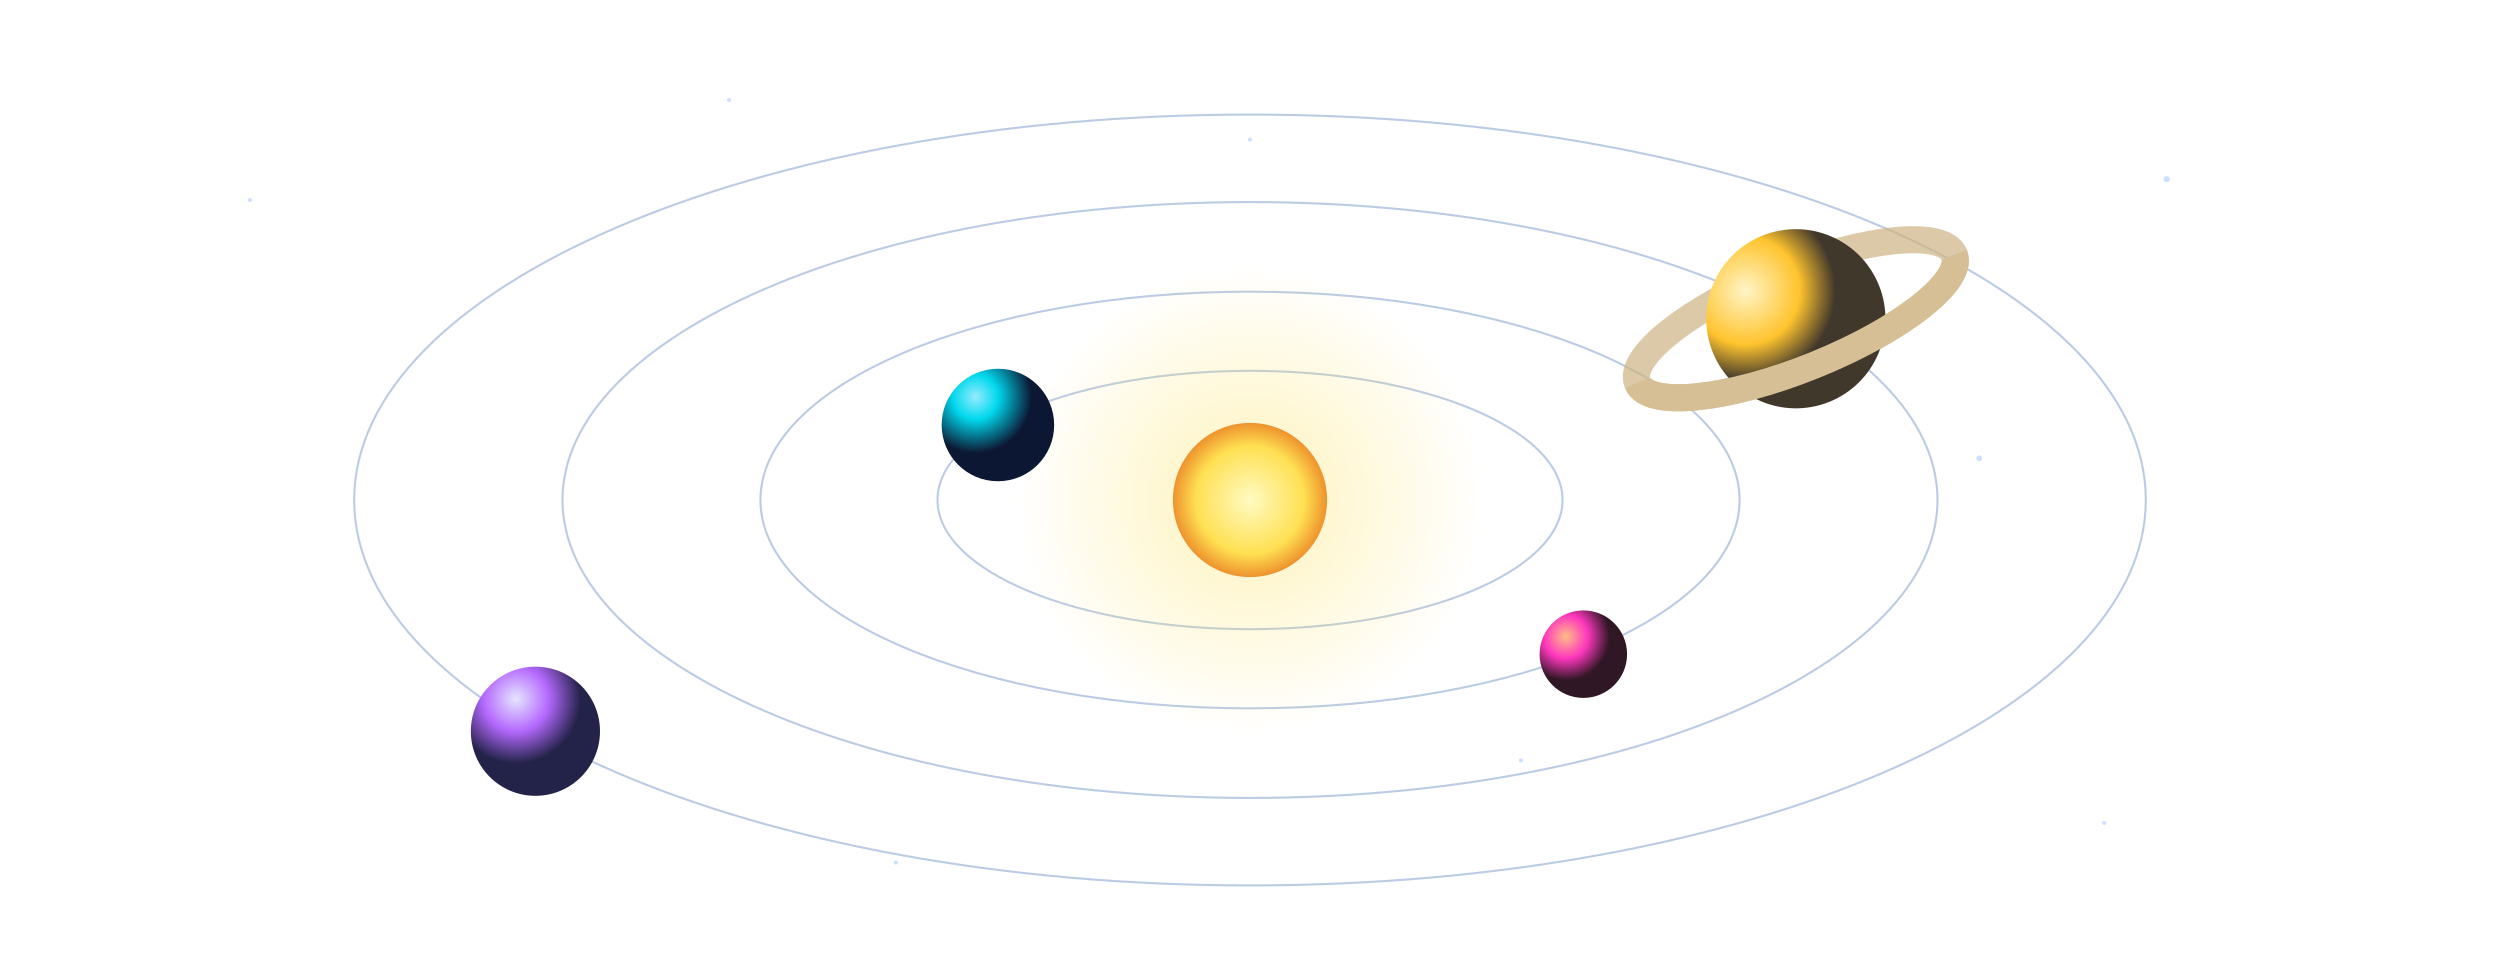
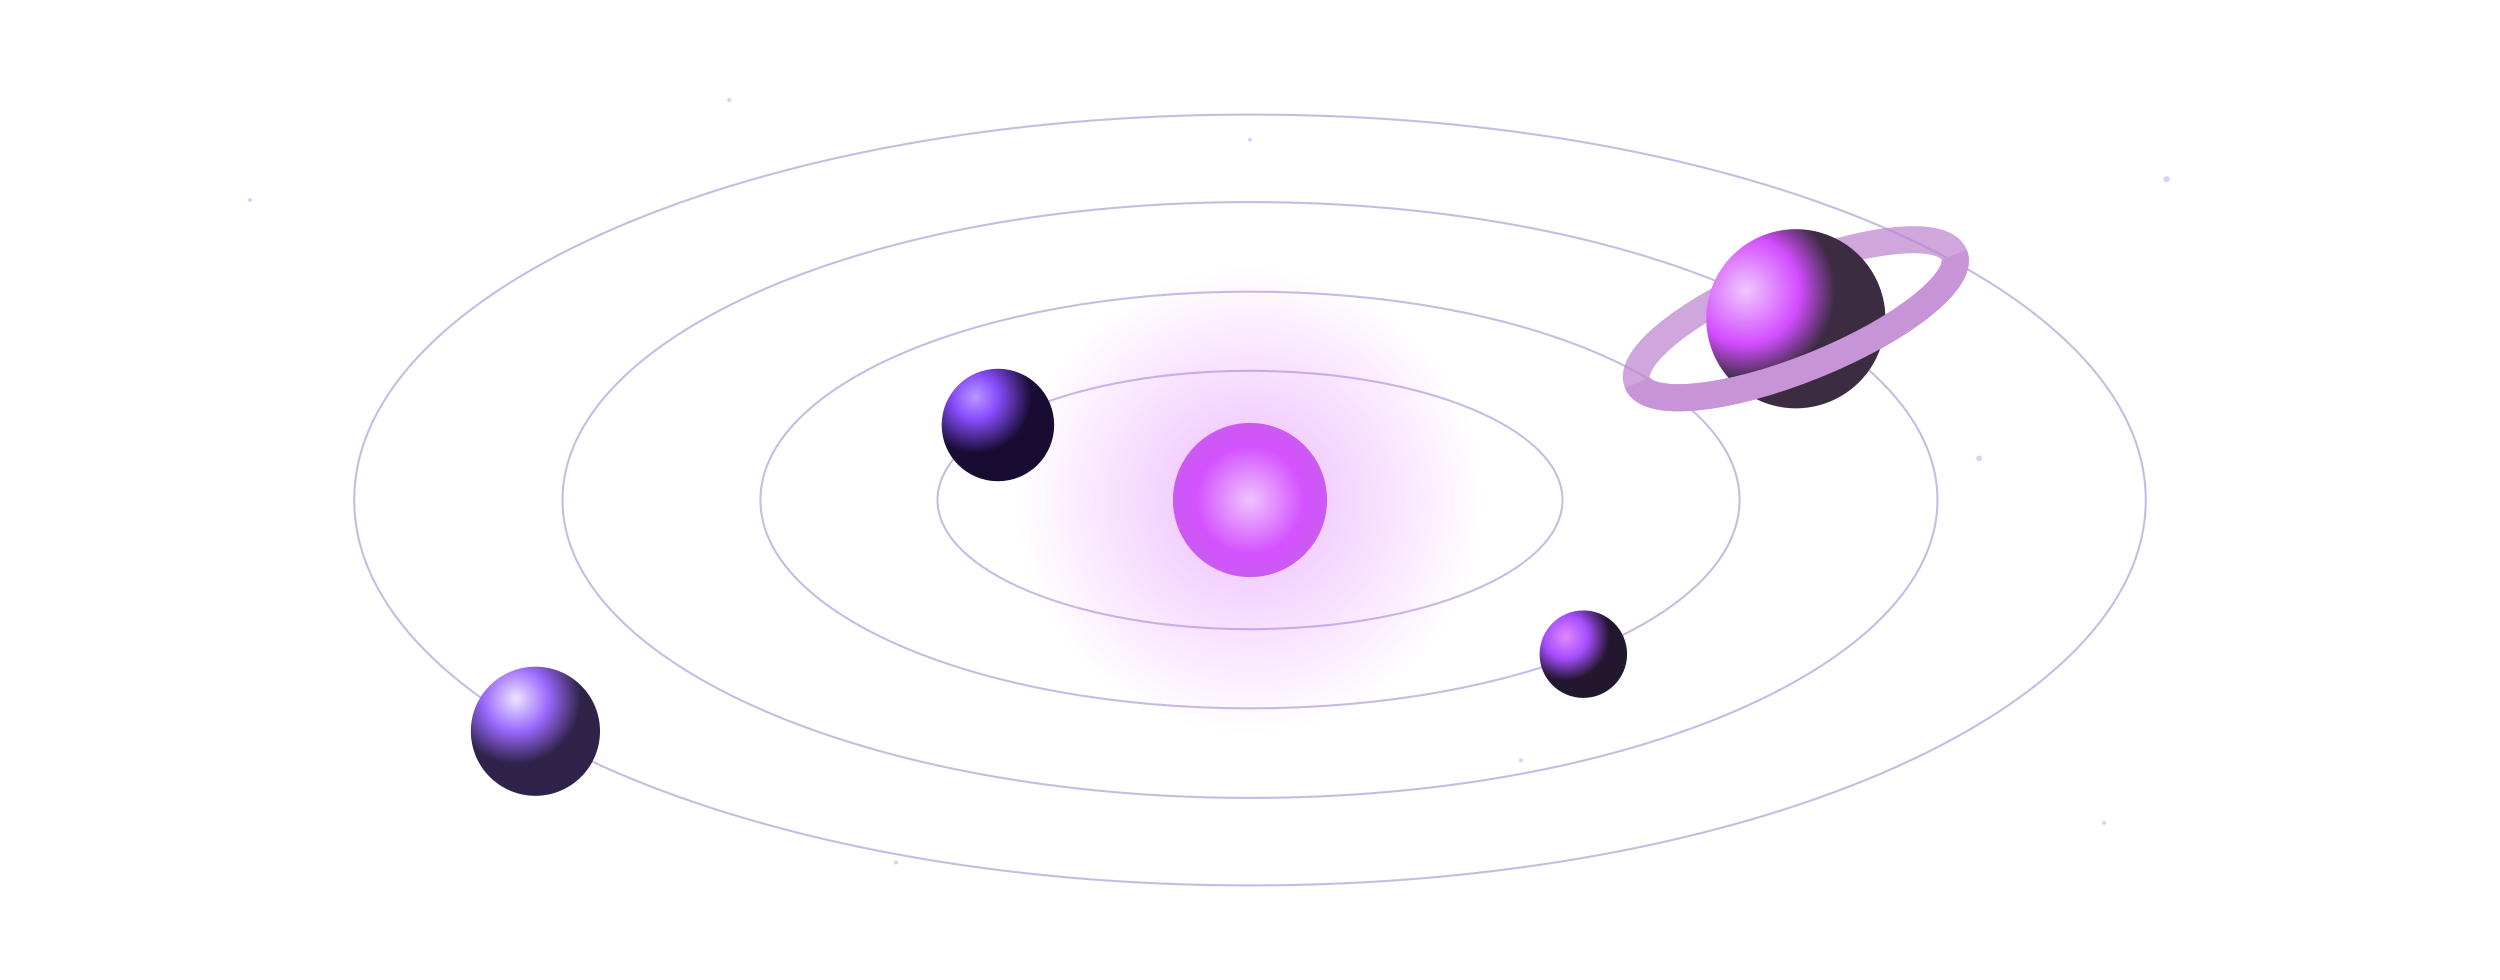
<svg xmlns="http://www.w3.org/2000/svg" viewBox="0 0 1200 470">
  <defs>
    <radialGradient id="sun">
-       <stop stop-color="#fffbc3" />
-       <stop offset=".7" stop-color="#ffe052" />
-       <stop offset="1" stop-color="#ee922d" />
+       <stop stop-color="#f0c3ff" />
+       <stop offset=".7" stop-color="#d452ff" />
+       <stop offset="1" stop-color="#cc5af2" />
    </radialGradient>
    <radialGradient id="halo">
-       <stop stop-color="#ffe052" stop-opacity=".4" />
-       <stop offset="1" stop-color="#ffe052" stop-opacity="0" />
+       <stop stop-color="#d452ff" stop-opacity=".4" />
+       <stop offset="1" stop-color="#d452ff" stop-opacity="0" />
    </radialGradient>
    <radialGradient id="blue" cx=".3" cy=".25">
-       <stop stop-color="#98ecff" />
-       <stop offset=".4" stop-color="#00d8ed" />
-       <stop offset="1" stop-color="#0c1733" />
+       <stop stop-color="#ba98ff" />
+       <stop offset=".4" stop-color="#884dff" />
+       <stop offset="1" stop-color="#190c33" />
    </radialGradient>
    <radialGradient id="red" cx=".3" cy=".3">
-       <stop stop-color="#ffbd87" />
-       <stop offset=".5" stop-color="#ff37be" />
-       <stop offset="1" stop-color="#301725" />
+       <stop stop-color="#e187ff" />
+       <stop offset=".5" stop-color="#a64dff" />
+       <stop offset="1" stop-color="#231730" />
    </radialGradient>
    <radialGradient id="gold" cx=".3" cy=".25">
-       <stop stop-color="#fff4c7" />
-       <stop offset=".6" stop-color="#ffc42e" />
-       <stop offset="1" stop-color="#41382c" />
+       <stop stop-color="#f1c7ff" />
+       <stop offset=".6" stop-color="#d24dff" />
+       <stop offset="1" stop-color="#3c2c41" />
    </radialGradient>
    <radialGradient id="ice" cx=".35" cy=".25">
-       <stop stop-color="#e5e6ff" />
-       <stop offset=".5" stop-color="#b569ff" />
-       <stop offset="1" stop-color="#232349" />
+       <stop stop-color="#eee5ff" />
+       <stop offset=".5" stop-color="#9b69ff" />
+       <stop offset="1" stop-color="#302349" />
    </radialGradient>
  </defs>
-   <g fill="#b2cfff" opacity=".65">
+   <g fill="#ccb2ff" opacity=".65">
    <circle cx="120" cy="96" r="1" />
    <circle cx="1040" cy="86" r="1.5" />
    <circle cx="600" cy="67" r="1" />
    <circle cx="240" cy="335" r="1.2" />
    <circle cx="1010" cy="395" r="1" />
    <circle cx="430" cy="414" r="1" />
    <circle cx="950" cy="220" r="1.4" />
    <circle cx="350" cy="48" r="1" />
    <circle cx="730" cy="365" r="1" />
  </g>
-   <g fill="none" stroke="#7999c8" stroke-opacity=".5">
+   <g fill="none" stroke="#9379c8" stroke-opacity=".5">
    <ellipse cx="600" cy="240" rx="150" ry="62" />
    <ellipse cx="600" cy="240" rx="235" ry="100" />
    <ellipse cx="600" cy="240" rx="330" ry="143" />
    <ellipse cx="600" cy="240" rx="430" ry="185" />
  </g>
  <circle cx="600" cy="240" r="112" fill="url(#halo)" />
  <circle cx="600" cy="240" r="37" fill="url(#sun)" />
  <circle cx="479" cy="204" r="27" fill="url(#blue)" />
  <circle cx="760" cy="314" r="21" fill="url(#red)" />
  <g transform="translate(862 153) rotate(-22)">
-     <ellipse rx="82" ry="24" fill="none" stroke="#cdb282" stroke-width="13" opacity=".7" />
+     <ellipse rx="82" ry="24" fill="none" stroke="#ba82cd" stroke-width="13" opacity=".7" />
    <circle r="43" fill="url(#gold)" />
-     <path d="M-82 0A82 24 0 0 0 82 0" fill="none" stroke="#d7bf95" stroke-width="13" />
+     <path d="M-82 0A82 24 0 0 0 82 0" fill="none" stroke="#c795d7" stroke-width="13" />
  </g>
  <circle cx="257" cy="351" r="31" fill="url(#ice)" />
</svg>
